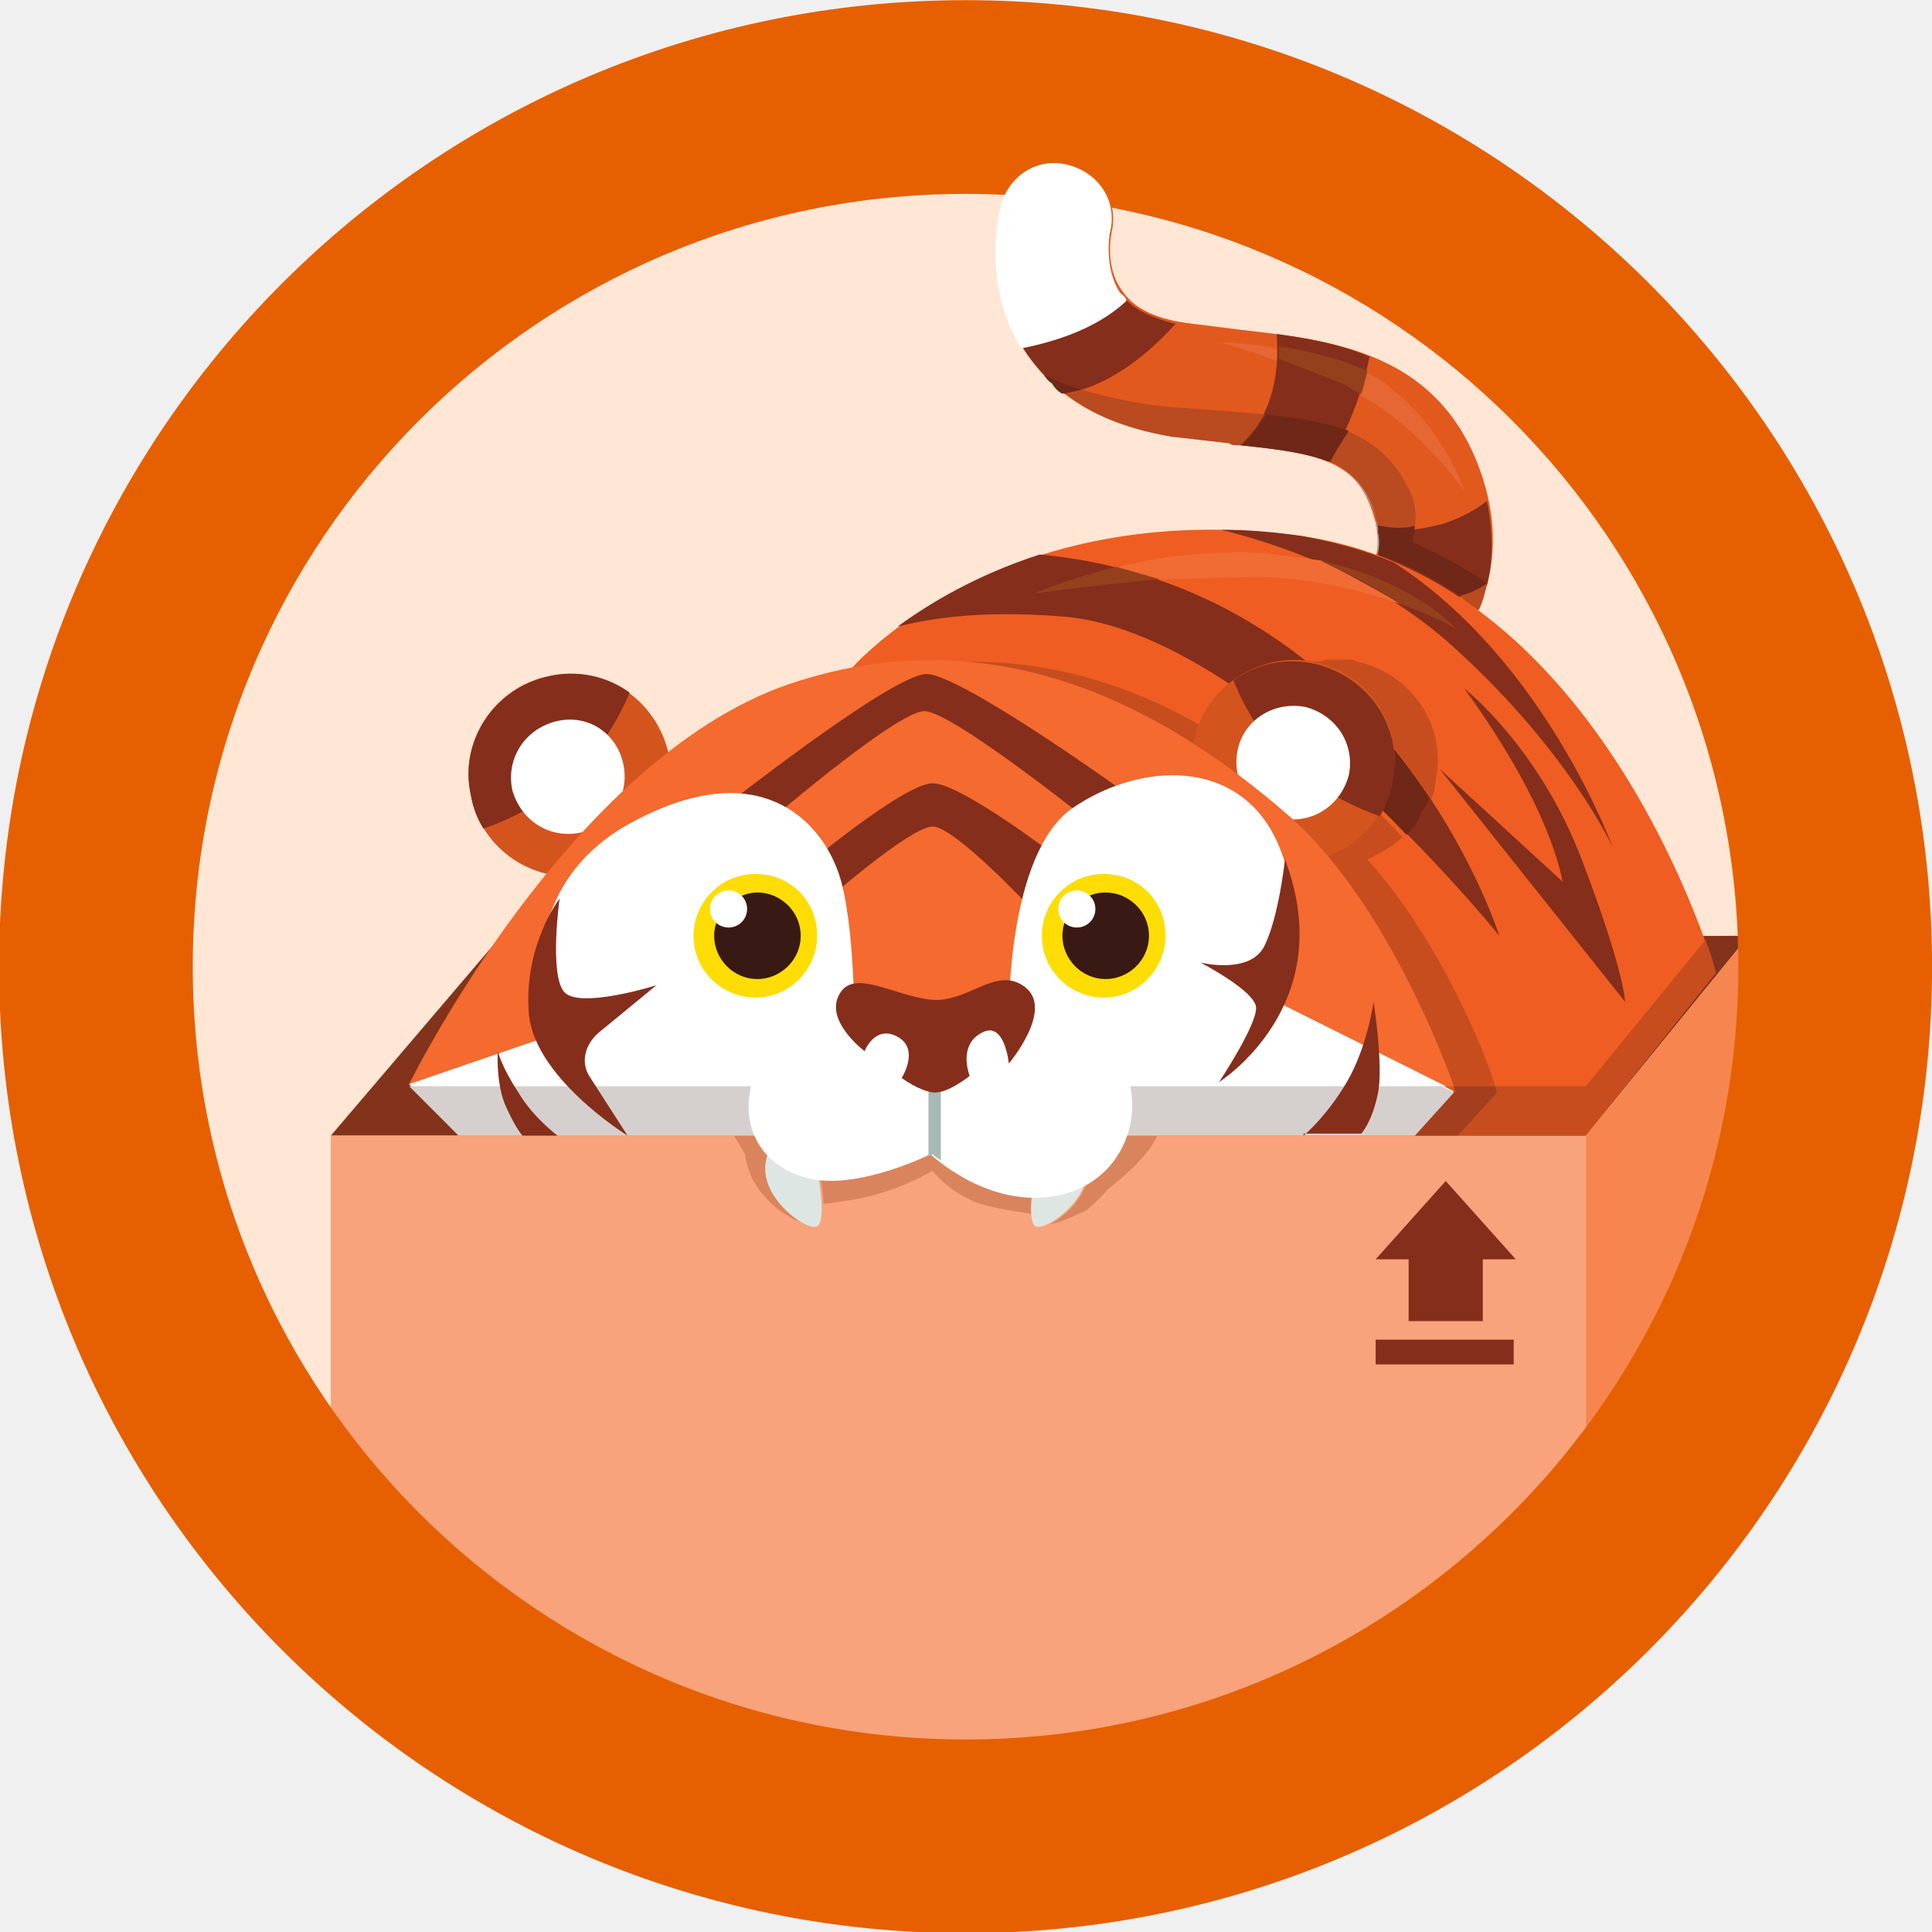
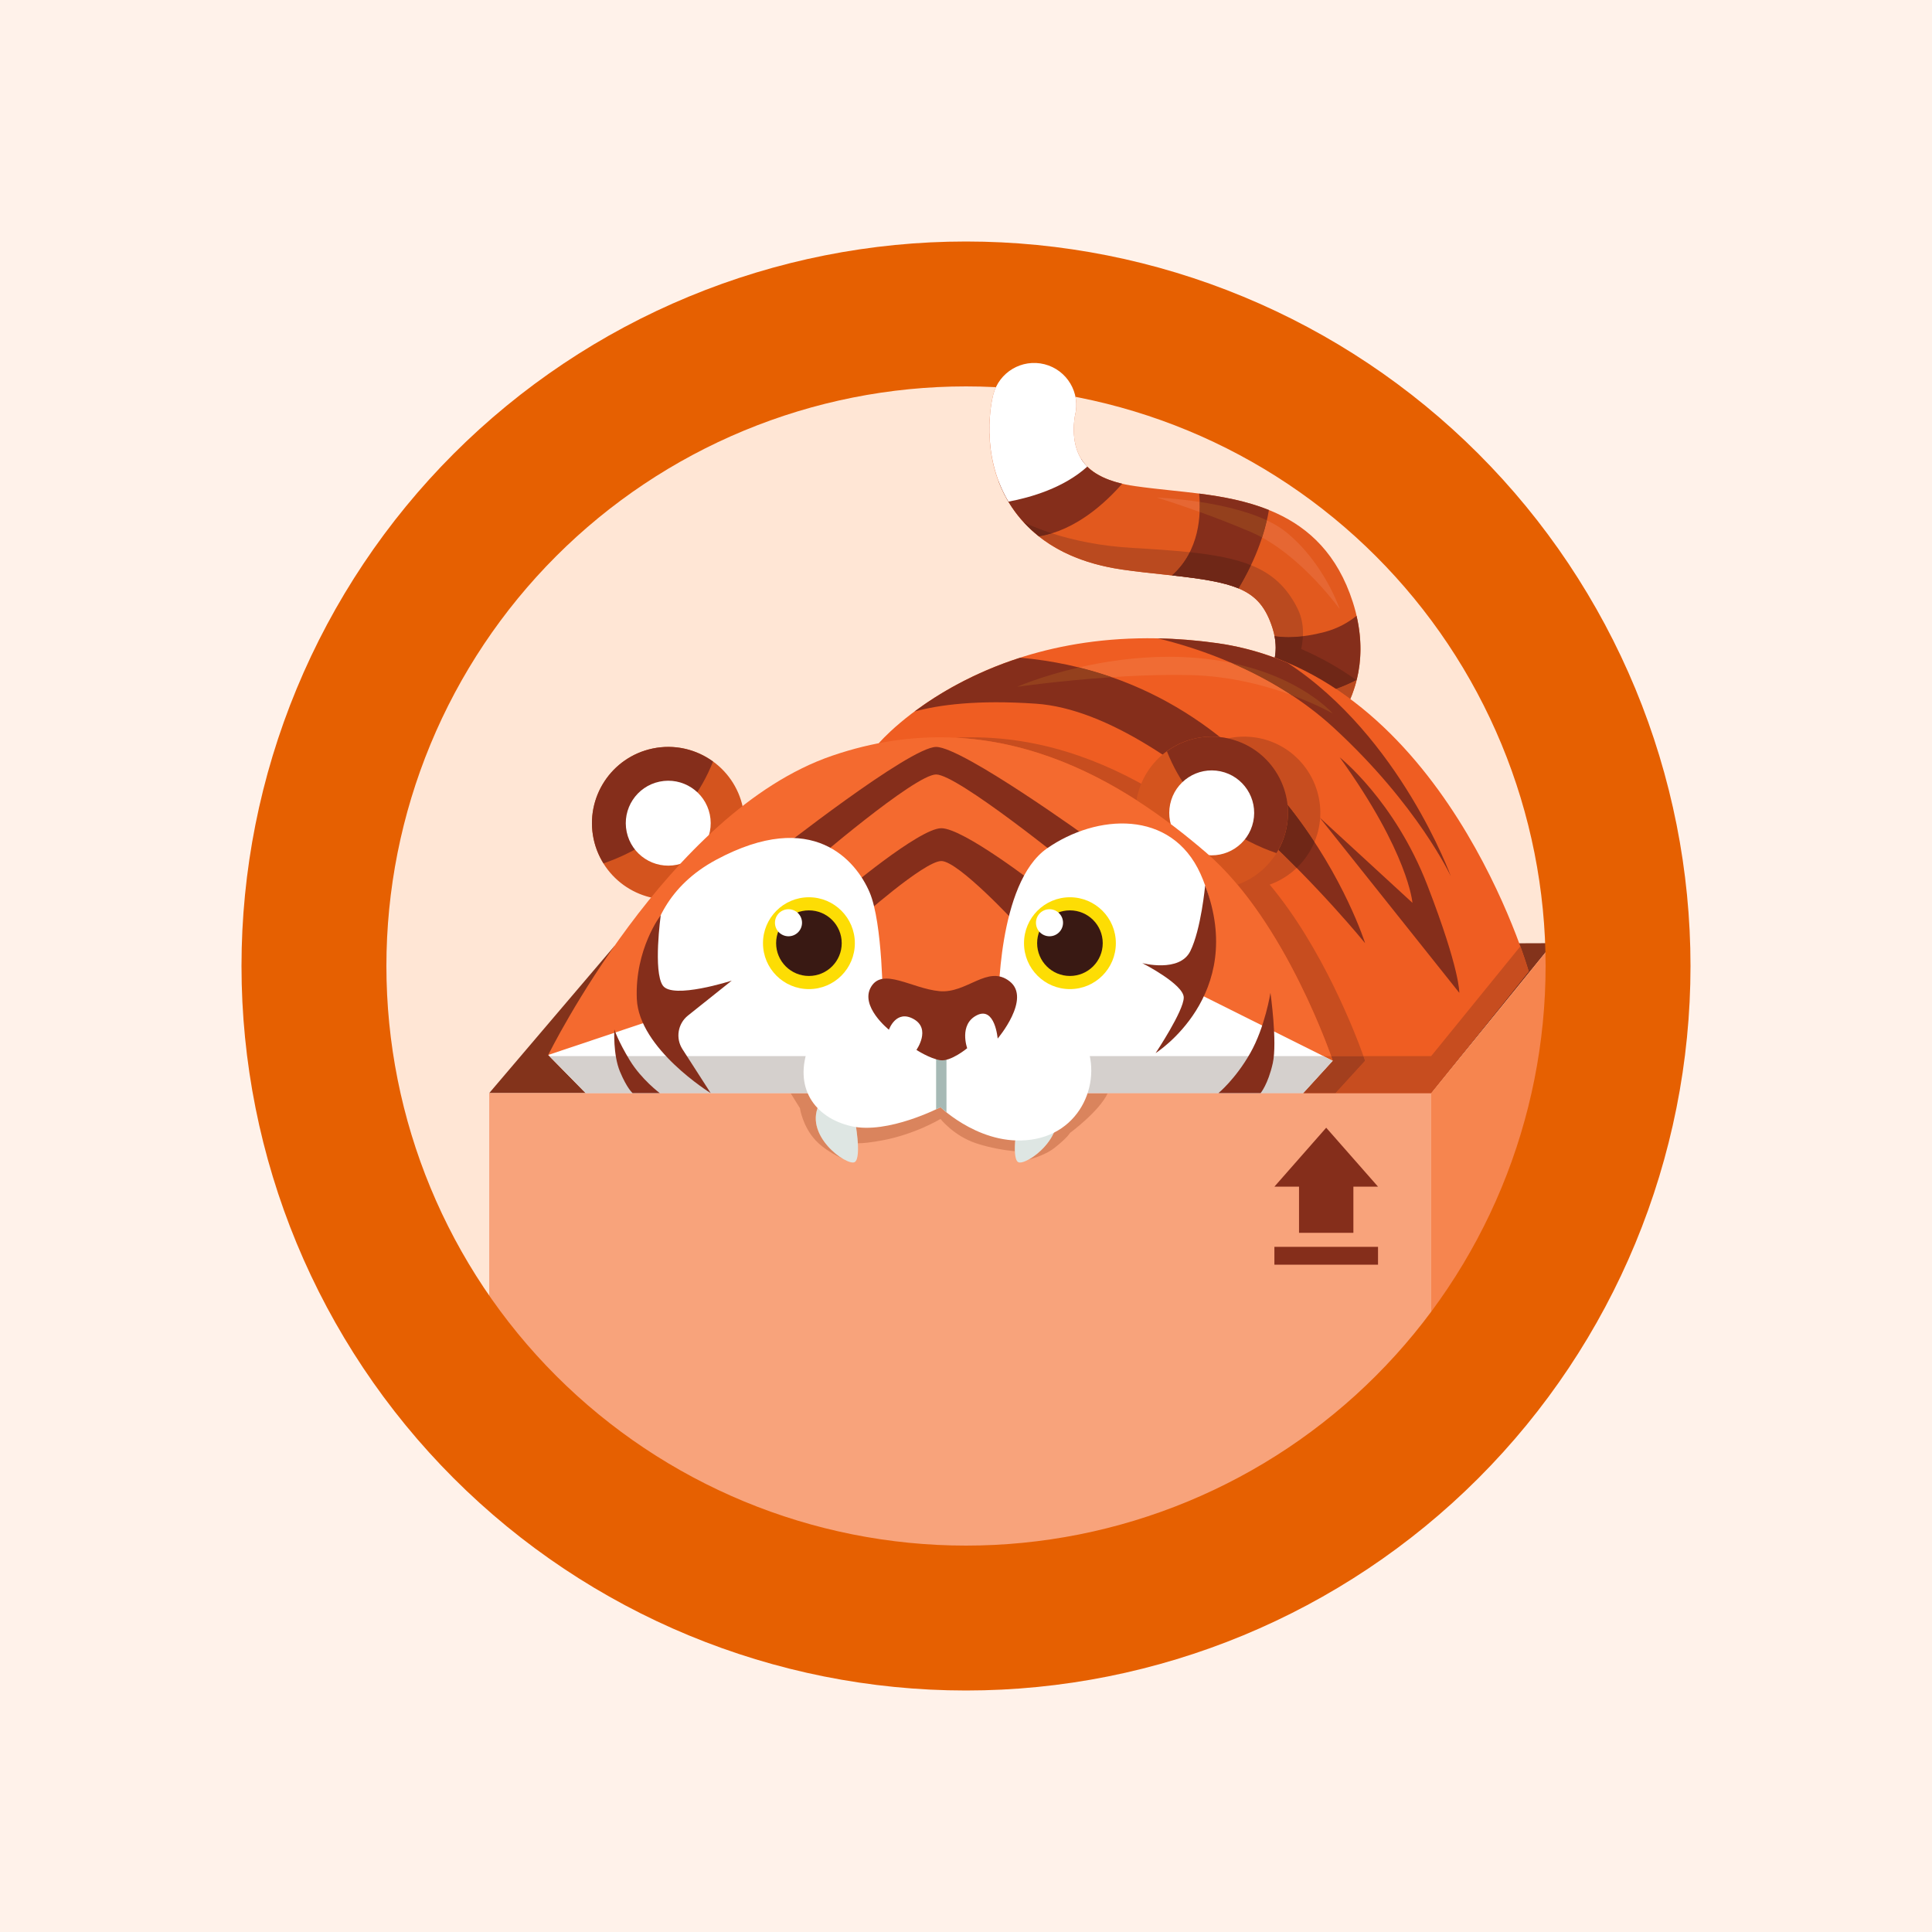
- <svg xmlns="http://www.w3.org/2000/svg" xml:space="preserve" id="svg10" x="0" y="0" version="1.1" viewBox="0 0 512 512">
-   <style>.st4{fill:#dee6e3}.st5{fill:#d4541e}.st6{fill:#852e1b}.st7{fill:#fff}.st11{fill:#6f2717}.st13{fill:#94401d}.st15{fill:#c74d1f}.st17{fill:#fddd04}.st18{fill:#391913}</style>
-   <g id="g18" transform="matrix(1.33333 0 0 -1.33333 198.628 515.837)">
-     <g id="g2248" transform="translate(425.097 -1123.349)scale(4.096)">
-       <circle id="path2188" cx="-93.3" cy="321.8" r="45" style="fill-rule:evenodd;clip-rule:evenodd;fill:#ffe6d5" />
-       <path id="path568" d="m-124.1 313.6 8.1 9.5 60.7.2-7.9-9.7z" style="fill:#83331b" />
-       <path id="path570" d="M-124.1 313.6v-25.5c4.6-.2 8.1-2 8.1-4.1h47.2c-.4.5-.6 1.1-.6 1.7 0 2.2 2.7 4 6.2 4.2v23.7z" style="fill:#f8a37b" />
-       <path id="path572" d="M-89.2 309.3c1 .5 2.5 2.1 1.6 3.7-.2.3-.3.5-.5.6h4.1c-.5-1.2-2.4-2.6-2.4-2.6s-.2-.3-1-1c-.6-.3-1.3-.6-1.8-.7m-12.1.1c-.5.2-1.2.6-1.7 1.2-.9.9-1 2.1-1 2.1l-.6 1h2.4c-.2-.1-.3-.3-.5-.6-.9-1.6.5-3.1 1.4-3.7m11.2.4c-.5.1-1.5.2-2.5.5-1.5.5-2.3 1.6-2.3 1.6s-1.6-1-3.8-1.4c-.7-.1-1.2-.2-1.5-.2 0 .7-.2 1.5-.2 1.5s-.4 1.3-1 1.7h12.6c-.6-.4-1-1.7-1-1.7s-.3-1.1-.3-2" style="fill:#da845d" />
-       <path id="path574" d="M-100.5 311.9s.5-2.4 0-2.7-3.5 1.8-2.2 3.9c1.2 2 2.2-1.2 2.2-1.2" class="st4" />
-       <path id="path576" d="M-89.9 311.9s-.5-2.4 0-2.7 3.5 1.8 2.2 3.9c-1.2 2-2.2-1.2-2.2-1.2" class="st4" />
-       <path id="path578" d="M-107.7 332.1c.6-2.7-1.2-5.3-3.8-5.8-2.7-.6-5.3 1.2-5.8 3.8-.6 2.7 1.2 5.3 3.8 5.8 2.6.6 5.2-1.1 5.8-3.8" class="st5" />
-       <path id="path580" d="M-109.6 335.1c-1.1.8-2.5 1.1-3.9.8-2.7-.6-4.4-3.2-3.8-5.8.1-.6.3-1.1.6-1.6 2.1.7 5.4 2.5 7.1 6.6" class="st6" />
-       <path id="path582" d="M-109.9 331.6c.3-1.5-.6-2.9-2.1-3.3-1.5-.3-2.9.6-3.3 2.1-.3 1.5.6 2.9 2.1 3.3 1.6.4 3-.6 3.3-2.1" class="st7" />
-       <path id="path584" d="M-76.1 333c-1.1 0-2.2.7-2.6 1.9-.5 1.4.3 3 1.7 3.4.8.3 4.6 1.8 3.5 5.4-.8 2.6-2.4 3-7 3.5-.9.1-1.7.2-2.6.3-3.3.5-5.7 1.8-7.2 4-2.2 3.2-1.3 6.9-1.2 7.3.4 1.5 1.9 2.3 3.3 2 1.5-.4 2.3-1.9 2-3.3 0 0-.4-1.7.5-2.9.6-.9 1.7-1.4 3.4-1.6l2.4-.3c4.3-.5 9.7-1 11.7-7.2 2.1-6.6-3-10.9-7-12.2-.3-.3-.6-.3-.9-.3" style="fill:#e2591e" />
-       <path id="path588" d="m-85.8 354.5-.1.1c-1.8-1.1-4.1-1.4-5.3-1.4.2-.6.5-1.1.9-1.7.5-.7 1.1-1.3 1.8-1.9 2.4.4 4.3 2.2 5.4 3.4q-1.95.45-2.7 1.5" class="st6" />
-       <path id="path590" d="M-80 347.1c2-.2 3.3-.4 4.3-.8.7 1.1 1.6 3 2 5.1-1.4.6-3 .9-4.5 1.1.1-1.5 0-3.8-1.8-5.4" class="st6" />
-       <path id="path592" d="M-68 340.3c.3 1.2.3 2.6 0 4.1-.5-.4-1.2-.8-2.1-1.1-1.5-.4-2.5-.4-3.2-.3.3-1.5-.3-2.6-1.1-3.3 2.4-.9 4.8-.2 6.4.6" class="st6" />
-       <path id="path594" d="M-73.3 341.8v1.2c0 .2-.1.5-.2.7.1-.2.1-.3.1-.5.2-.5.2-1 .1-1.4m-.1 1.9c-.4 1.3-1.1 2.1-2.2 2.6 1.1-.5 1.7-1.3 2.2-2.6m-6.6 3.4c-.2 0-.4 0-.5.1-.9.1-1.7.2-2.6.3h-.1.1c.9-.1 1.8-.2 2.6-.3.2-.1.4-.1.5-.1m-3.3.4" style="fill:#83bad2" />
-       <path id="path596" d="M-68.4 339.1c-.3.2-.6.4-.9.7.5.2.9.4 1.3.6-.1-.5-.2-.9-.4-1.3m-4 4c-.4 0-.7 0-.9.1 0 .2-.1.3-.1.5-.4 1.3-1.1 2.1-2.2 2.6.2.4.5.9.8 1.5 1.4-.6 2.3-1.4 3-2.8q.45-.9.3-1.8c-.3-.1-.6-.1-.9-.1m-7.6 4c-.2 0-.4 0-.5.1-.9.1-1.7.2-2.6.3h-.1c-2.4.4-4.4 1.2-5.8 2.6l.5-.5c.3 0 .6.1.8.2 1.4-.4 3.1-.8 5.2-.9 1.4-.1 2.6-.2 3.7-.3-.3-.5-.6-1-1.2-1.5" style="fill:#ba4a1f" />
-       <path id="path598" d="M-88.6 349.6c-.2.1-.4.3-.5.5-.2.1-.3.3-.4.4.5-.2 1.1-.5 1.8-.7-.3-.1-.6-.1-.9-.2" class="st11" />
-       <path id="path600" d="M-75.6 346.3c-1 .4-2.4.6-4.3.8q.75.75 1.2 1.5c1.6-.2 2.9-.4 4-.8q-.6-.9-.9-1.5" class="st11" />
-       <path id="path602" d="M-69.3 339.8c-1.2.8-2.5 1.5-4 2 .1.4.1.9 0 1.4.2 0 .5-.1.9-.1.3 0 .6 0 .9.1 0-.3-.1-.6-.1-.8 1.3-.6 2.5-1.2 3.6-2-.4-.3-.9-.5-1.3-.6" class="st11" />
-       <path id="path604" d="M-69.1 344.9s-2.2 3.1-5 4.6c.1.4.2.7.3 1.1.5-.2.9-.5 1.2-.8 2.5-1.9 3.5-4.9 3.5-4.9m-9.1 6.3c-1.6.6-2.8.9-2.8.9s1.2 0 2.8-.3z" style="fill:#e66733" />
-       <path id="path606" d="M-74.1 349.6c-.2.1-.5.2-.7.4-1.2.5-2.3.9-3.3 1.3v.6c1.4-.2 3-.6 4.3-1.2-.1-.4-.2-.8-.3-1.1" class="st13" />
-       <path id="path608" d="M-98.9 336.2s7.2 8.5 21.9 6.5c14.7-2.1 20.1-21.2 20.1-21.2l-6.3-7.9h-35.7z" style="fill:#ef5d22" />
-       <path id="path610" d="M-96.6 338.3c1.6.4 4 .8 7.9.5 9.3-.6 21.3-15.5 21.3-15.5s-5.3 16.9-22.3 18.5c-3.1-1-5.4-2.4-6.9-3.5" class="st6" />
-       <path id="path612" d="M-67.6 316h-2.1c-.6 1.6-3.5 9.2-8.1 13.2-3.8 3.3-9.3 7.1-16.2 7.4h1c5 0 9.3-1.8 12.7-4.1v.2c.1.7.4 1.3.8 1.9 2.8-2 5.4-4.4 7.4-6.5-.5-.5-1.1-.8-1.7-1.1 3.6-4 5.8-9.6 6.2-11m-3.1 13.9c-1.4 2.2-3.4 4.6-5.9 6.6.1 0 .1 0 .2.1h.1c.1 0 .3 0 .4.1h1.1c.2 0 .3 0 .5-.1 2.7-.6 4.4-3.2 3.8-5.8 0-.4-.1-.6-.2-.9" class="st15" />
-       <path id="path614" d="M-71.9 328.2c-2 2.1-4.6 4.5-7.4 6.5.3.4.7.8 1.1 1.1.1.1.3.2.4.3s.3.2.4.2c.1.1.3.1.4.2h.1c.1 0 .1 0 .2.1 2.6-2.1 4.5-4.5 5.9-6.6-.1-.3-.2-.5-.4-.7-.1-.5-.4-.8-.7-1.1" class="st11" />
-       <path id="path616" d="M-82.2 332.8c-.6-2.7 1.2-5.3 3.8-5.8 2.7-.6 5.3 1.2 5.8 3.8.6 2.7-1.2 5.3-3.8 5.8s-5.3-1.2-5.8-3.8" class="st5" />
-       <path id="path618" d="M-80.3 335.7c1.1.8 2.5 1.1 3.9.8 2.7-.6 4.4-3.2 3.8-5.8-.1-.6-.3-1.1-.6-1.6-2.2.8-5.5 2.5-7.1 6.6" class="st6" />
-       <path id="path620" d="M-80.1 332.3c-.3-1.5.6-2.9 2.1-3.3 1.5-.3 2.9.6 3.3 2.1.3 1.5-.6 2.9-2.1 3.3-1.5.3-3-.6-3.3-2.1" class="st7" />
-       <path id="path622" d="m-117.9 313.6-2.4 2.5s7.7 15.7 18.4 19.4c10.6 3.6 19-1.8 24.2-6.3s8.2-13.5 8.2-13.5l-1.9-2.1z" style="fill:#f46a2f" />
-       <path id="path624" d="M-105.6 329.1s8.7 6.9 10.4 6.9 10-6 10-6l-1.4-1.7s-7.3 5.9-8.7 5.9-8.2-5.9-8.2-5.9z" class="st6" />
-       <path id="path626" d="M-101.3 326.5s5 4.2 6.4 4.2 6.2-3.7 6.2-3.7l-1.3-2.5s-3.8 4.1-4.9 4.1-5.4-3.8-5.4-3.8z" class="st6" />
-       <path id="path628" d="m-120.3 316.1 6.7 2.3s-2.2 7 4.1 10.4 9.1-.1 9.9-2.1c.9-2 .9-7.3.9-7.3h7.5s-.1 7.9 3.1 10.1 8 2.5 9.9-1.6c1.9-4.2 0-7.8 0-7.8l8.6-4.3-1.9-2.1h-46.4z" class="st7" />
-       <path id="path630" d="M-100.5 323.3c0-1.6-1.3-3-3-3-1.6 0-3 1.3-3 3 0 1.6 1.3 3 3 3s3-1.3 3-3" class="st17" />
-       <path id="path632" d="M-101.3 323.3c0-1.2-1-2.1-2.1-2.1-1.2 0-2.1 1-2.1 2.1s1 2.1 2.1 2.1 2.1-.9 2.1-2.1" class="st18" />
-       <path id="path634" d="M-103.9 324.6c0-.5-.4-.9-.9-.9s-.9.4-.9.9.4.9.9.9.9-.4.9-.9" class="st7" />
-       <path id="path636" d="M-83.6 323.3c0-1.6-1.3-3-3-3-1.6 0-3 1.3-3 3 0 1.6 1.3 3 3 3s3-1.3 3-3" class="st17" />
-       <path id="path638" d="M-84.4 323.3c0-1.2-1-2.1-2.1-2.1-1.2 0-2.1 1-2.1 2.1s.9 2.1 2.1 2.1c1.1 0 2.1-.9 2.1-2.1" class="st18" />
-       <path id="path640" d="M-87 324.6c0-.5-.4-.9-.9-.9s-.9.4-.9.9.4.9.9.9.9-.4.9-.9" class="st7" />
-       <path id="path642" d="M-63.2 313.6h-6.2l1.9 2.1s0 .1-.1.3h4.4l5.8 7.1c.4-1 .5-1.6.5-1.6z" class="st15" />
-       <path id="path644" d="M-69.4 313.6h-2.1l1.9 2.1s0 .1-.1.3h2.1c.1-.2.1-.3.1-.3z" style="fill:#a33f1e" />
-       <path id="path646" d="m-69.5 315.7-.6.3h.5c0-.2.1-.3.1-.3" style="fill:#de581d" />
-       <path id="path648" d="M-71.5 313.6h-46.4l-2.4 2.4h50.1l.6-.3z" style="fill:#d5d0cd" />
-       <path id="path650" d="M-99.6 320.1s-2.8-.7-3.9-3.4c-1-2.7.4-4.7 2.7-5.2 2.4-.5 5.8 1.2 5.8 1.2s2.8-2.7 6.2-2 4.5 4.5 2.8 6.9c-1.6 2.3-5.6 2.6-5.6 2.6s-6.1-1.8-8-.1" class="st7" />
-       <path id="path652" d="M-94.9 312.7s.1-.1.4-.3v4.3c0 .2-.2.3-.3.3-.2 0-.3-.2-.3-.3v-4.1c.1 0 .2.1.2.1" style="fill:#a6b9b5" />
-       <path id="path654" d="M-91.2 317.1s2.2 2.6.8 3.7-2.8-.8-4.6-.6-3.7 1.5-4.4.3c-.8-1.3 1.2-2.8 1.2-2.8s.5 1.3 1.6.7.2-2 .2-2 .8-.6 1.5-.7 1.8.8 1.8.8-.6 1.5.6 2.1c1.1.6 1.3-1.5 1.3-1.5" class="st6" />
-       <path id="path656" d="M-113 325.1s-1.7-2.2-1.5-5.4c.1-3.2 4.8-6.1 4.8-6.1l-1.8 2.8c-.5.7-.3 1.6.4 2.2l2.8 2.3s-3.8-1.2-4.5-.3-.2 4.5-.2 4.5" class="st6" />
-       <path id="path658" d="M-77.8 327s-.3-2.8-1-4.2-3.1-.8-3.1-.8 2.7-1.4 2.7-2.2c0-.9-1.8-3.6-1.8-3.6s5.9 3.7 3.2 10.8" class="st6" />
-       <path id="path660" d="M-113.1 313.6s-1.2.9-1.9 2.1c-.8 1.2-1 2-1 2s-.1-1.6.4-2.7.8-1.4.8-1.4z" class="st6" />
-       <path id="path662" d="M-76.9 313.6s1.1.9 2.1 2.6 1.3 3.9 1.3 3.9.5-3.2.2-4.5c-.3-1.4-.8-1.9-.8-1.9h-2.8" class="st6" />
-       <path id="path664" d="M-72.5 341.4c-1.4.6-2.9 1-4.5 1.3-1.4.2-2.6.3-3.9.3 2.4-.6 7.4-2.1 11.4-5.8 5.5-5 7.6-9.6 7.6-9.6s-3.3 9.1-10.6 13.8" class="st6" />
-       <path id="path666" d="M-69.1 335.3s3.6-2.8 5.7-8.3 2.1-6.9 2.1-6.9l-9 11.3 6-5.5c-.1 0-.3 3.2-4.8 9.4" class="st6" />
-       <path id="path668" d="m-55.3 323.3-7.9-9.7v-22.5c.6.8 1.3 1.2 2 1.2s1.4-.4 1.9-1.1l3.9 7.1v25z" style="fill:#f6854f" />
-       <path id="path670" d="M-71.7 304.6h3.5v3h1.6l-3.4 3.8-3.4-3.8h1.6v-3" class="st6" />
-       <path id="path672" d="M-70 303.7h-3.4v-1.2h6.7v1.2z" class="st6" />
-       <path id="path674" d="M-72.2 339.4c-1.7.6-4 1.2-6.5 1.3h-1c-1.4 0-2.8-.1-4.1-.1l-2.1.6c1.6.4 3.6.7 5.8.7.6 0 1.2 0 1.8-.1.8-.1 1.6-.2 2.3-.3 1.1-.6 2.5-1.3 3.8-2.1" style="fill:#f06c34" />
-       <path id="path676" d="M-90 339.9s1.6.7 4 1.3l2.1-.6c-3.3-.3-6.1-.7-6.1-.7" class="st13" />
-       <path id="path678" d="M-69.5 338.2s-1 .6-2.7 1.2c-1.3.9-2.6 1.5-3.9 2.1 4.6-1 6.6-3.3 6.6-3.3" class="st13" />
-       <path id="path1131" d="M-93.3 368.7c-25.9 0-46.9-21-46.9-46.9s21-46.9 46.9-46.9 46.9 21 46.9 46.9-21 46.9-46.9 46.9m0-9.4c20.7 0 37.5-16.8 37.5-37.5s-16.8-37.5-37.5-37.5-37.5 16.8-37.5 37.5 16.8 37.5 37.5 37.5" style="fill-rule:evenodd;clip-rule:evenodd;fill:#e66001" />
-       <path id="path586" d="M-85.8 354.5c-.8 1.2-.5 2.9-.5 2.9.4 1.5-.5 2.9-2 3.3s-2.9-.5-3.3-2c-.1-.4-.9-3.8 1-6.9 1.5.3 3.6.9 5.1 2.3 0 .2-.2.3-.3.4" class="st7" />
+ <svg xmlns="http://www.w3.org/2000/svg" width="256" height="256" viewBox="0 0 256 256" fill="none">
+   <g clip-path="url(#clip0_1960_9640)">
+     <path d="M256 0H0V256H256V0Z" fill="#FFF2EA" />
+     <g clip-path="url(#clip1_1960_9640)">
+       <path d="M128 220.164C178.899 220.164 220.16 178.902 220.16 128.004C220.16 77.105 178.899 35.844 128 35.844C77.102 35.844 35.84 77.105 35.84 128.004C35.84 178.902 77.102 220.164 128 220.164Z" fill="#FFE6D5" />
+       <path d="M64.821 144.844L81.386 125.387L205.785 124.974L189.639 144.844H64.821Z" fill="#83331B" />
+       <path d="M64.822 144.844V197.132C69.379 197.335 73.608 198.298 76.686 199.834C79.764 201.369 81.471 203.368 81.476 205.442H178.069C177.305 204.346 176.911 203.164 176.911 201.968C176.911 199.789 178.219 197.69 180.576 196.084C182.932 194.479 186.166 193.483 189.64 193.295V144.844H64.822Z" fill="#F8A37B" />
+       <path d="M136.274 153.664C138.283 152.579 141.384 149.318 139.471 146.058C139.116 145.455 138.77 145.067 138.438 144.846H146.779C145.693 147.235 141.772 150.125 141.772 150.125C141.772 150.125 141.451 150.746 139.712 152.113C138.728 152.885 137.315 153.379 136.274 153.664M111.656 153.53C110.631 153.054 109.142 152.238 108.094 151.126C106.345 149.269 105.993 146.834 105.993 146.834L104.756 144.846H109.725C109.394 145.067 109.049 145.455 108.694 146.058C106.854 149.193 109.652 152.329 111.656 153.53M134.478 152.546C133.387 152.439 131.365 152.165 129.342 151.491C126.361 150.498 124.623 148.262 124.623 148.262C124.623 148.262 121.269 150.311 116.798 151.126C115.305 151.397 114.332 151.488 113.698 151.488C113.687 151.488 113.678 151.488 113.668 151.488C113.579 149.989 113.272 148.386 113.272 148.386C113.272 148.386 112.425 145.67 111.154 144.846H116.446H137.011C135.74 145.67 134.892 148.386 134.892 148.386C134.892 148.386 134.417 150.87 134.478 152.546" fill="#DA845D" />
+       <path d="M113.272 148.384C113.272 148.384 114.217 153.321 113.272 153.973C112.327 154.625 106.179 150.34 108.694 146.055C111.209 141.771 113.272 148.384 113.272 148.384" fill="#DEE6E3" />
+       <path d="M134.892 148.384C134.892 148.384 133.948 153.321 134.892 153.973C135.837 154.625 141.986 150.34 139.471 146.055C136.956 141.771 134.892 148.384 134.892 148.384" fill="#DEE6E3" />
+       <path d="M98.437 107.008C99.581 112.471 96.08 117.827 90.617 118.971C85.154 120.115 79.798 116.614 78.654 111.151C77.51 105.688 81.011 100.331 86.475 99.187C91.938 98.043 97.293 101.545 98.437 107.008Z" fill="#D4541E" />
+       <path d="M94.481 100.908C92.253 99.289 89.383 98.573 86.475 99.182C81.011 100.326 77.51 105.682 78.654 111.145C78.903 112.334 79.361 113.423 79.967 114.398C84.42 112.884 91.162 109.271 94.481 100.908" fill="#852E1B" />
+       <path d="M94.052 107.923C94.688 110.965 92.739 113.946 89.698 114.583C86.658 115.219 83.676 113.271 83.039 110.229C82.402 107.188 84.352 104.207 87.392 103.57C90.433 102.933 93.415 104.882 94.052 107.923" fill="white" />
+       <path d="M163.259 105.125C160.912 105.125 158.726 103.634 157.95 101.283C156.986 98.36 158.566 95.209 161.481 94.231C163.097 93.673 170.962 90.544 168.609 83.207C166.909 77.903 163.693 77.131 154.191 76.122C152.448 75.938 150.647 75.745 148.775 75.478C142.05 74.518 137.105 71.736 134.079 67.212C129.664 60.613 131.394 53.131 131.606 52.301C132.368 49.309 135.413 47.505 138.406 48.263C141.398 49.026 143.205 52.071 142.442 55.063C142.444 55.063 141.685 58.535 143.411 61.048C144.607 62.79 146.944 63.919 150.357 64.408C152.028 64.646 153.728 64.826 155.371 65.002C164.201 65.939 175.191 67.107 179.258 79.791C183.588 93.295 173.11 102.171 165.012 104.842C164.431 105.034 163.84 105.125 163.259 105.125" fill="#E2591E" />
+       <path d="M143.411 61.049L143.245 60.781C139.559 63.136 134.904 63.639 132.297 63.718C132.734 64.883 133.308 66.062 134.079 67.214C135.068 68.694 136.284 69.966 137.68 71.07C142.578 70.258 146.523 66.585 148.695 64.092C146.181 63.505 144.4 62.49 143.411 61.049" fill="#852E1B" />
+       <path d="M155.284 76.24C159.291 76.684 162.099 77.123 164.113 77.969C165.495 75.675 167.423 71.869 168.138 67.578C165.171 66.383 161.977 65.797 158.891 65.401C159.16 68.182 158.971 72.977 155.284 76.24" fill="#852E1B" />
+       <path d="M179.773 90.078C180.401 87.53 180.462 84.696 179.748 81.601C178.647 82.491 177.232 83.298 175.445 83.762C172.42 84.548 170.257 84.5 168.883 84.283C169.478 87.301 168.292 89.534 166.681 91.117C171.65 93.287 176.505 91.786 179.773 90.078Z" fill="#852E1B" />
+       <path d="M168.916 87.141C168.913 87.14 168.91 87.138 168.907 87.136C168.919 87.071 168.931 87.005 168.941 86.939L168.942 86.937L168.971 86.693C169.003 86.436 169.024 86.175 169.028 85.905L169.029 85.741C169.025 85.395 169.002 85.039 168.946 84.669L168.947 84.67C168.88 84.209 168.776 83.732 168.618 83.232C168.731 83.593 168.822 83.942 168.889 84.282C168.887 84.282 168.885 84.282 168.883 84.281C169.089 85.326 169.082 86.277 168.916 87.141M168.617 83.229C168.614 83.222 168.612 83.214 168.609 83.206C167.732 80.471 166.453 78.941 164.117 77.963C166.453 78.941 167.732 80.471 168.609 83.206C168.612 83.214 168.614 83.222 168.617 83.229M155.286 76.24C154.931 76.2 154.565 76.161 154.191 76.121C152.448 75.937 150.647 75.745 148.774 75.477C148.724 75.47 148.674 75.463 148.624 75.455C148.674 75.463 148.724 75.47 148.775 75.477C150.647 75.745 152.448 75.937 154.191 76.121C154.565 76.161 154.931 76.2 155.286 76.24ZM148.589 75.45C148.582 75.449 148.574 75.448 148.566 75.447C148.574 75.448 148.581 75.449 148.589 75.45ZM148.513 75.438C148.512 75.438 148.51 75.438 148.509 75.438C148.509 75.438 148.512 75.438 148.513 75.438Z" fill="#83BAD2" />
+       <path d="M178.92 92.625C178.298 92.161 177.662 91.714 177.01 91.282C177.996 90.941 178.906 90.532 179.72 90.109C179.733 90.117 179.746 90.126 179.758 90.136C179.542 91 179.258 91.828 178.92 92.625ZM170.741 84.425C170.013 84.425 169.397 84.368 168.889 84.288C168.822 83.948 168.731 83.598 168.618 83.238C168.617 83.237 168.617 83.236 168.617 83.235C168.614 83.228 168.612 83.219 168.609 83.212C167.732 80.477 166.453 78.947 164.117 77.969C164.623 77.129 165.202 76.085 165.768 74.89C168.583 76.025 170.504 77.779 171.928 80.628C172.508 81.786 172.704 83.035 172.64 84.306C171.939 84.39 171.306 84.425 170.741 84.425M155.286 76.246C154.931 76.206 154.565 76.167 154.191 76.127C152.448 75.943 150.647 75.751 148.775 75.483C148.725 75.476 148.674 75.469 148.624 75.461C148.613 75.46 148.601 75.458 148.589 75.456C148.581 75.455 148.574 75.454 148.566 75.453C148.547 75.449 148.53 75.447 148.513 75.444C148.512 75.444 148.509 75.444 148.509 75.444C143.514 74.69 139.53 72.904 136.59 70.142C136.939 70.466 137.303 70.776 137.68 71.074C138.261 70.978 138.83 70.84 139.384 70.67C142.202 71.585 145.754 72.355 150.071 72.603C152.933 72.767 155.443 72.936 157.652 73.172C157.099 74.266 156.334 75.317 155.286 76.246" fill="#BA4A1F" />
+       <path d="M137.68 71.07C137.303 70.772 136.939 70.462 136.59 70.138C136.277 69.845 135.976 69.539 135.686 69.224C136.735 69.709 137.966 70.206 139.384 70.667C138.83 70.837 138.261 70.974 137.68 71.07" fill="#6F2717" />
+       <path d="M164.117 77.969C162.1 77.124 159.297 76.69 155.286 76.246C156.334 75.318 157.099 74.266 157.652 73.172C160.985 73.527 163.634 74.031 165.768 74.891C165.202 76.086 164.623 77.129 164.117 77.969" fill="#6F2717" />
+       <path d="M177.01 91.281C174.521 89.631 171.826 88.219 168.916 87.145C169.082 86.282 169.089 85.331 168.883 84.285C168.885 84.286 168.887 84.286 168.889 84.286C169.397 84.366 170.013 84.424 170.741 84.424C171.306 84.424 171.939 84.389 172.64 84.305C172.612 84.867 172.534 85.432 172.416 85.996C175.028 87.126 177.468 88.509 179.72 90.108C178.906 90.531 177.996 90.939 177.01 91.281" fill="#6F2717" />
+       <path d="M177.52 80.711C177.52 80.711 172.986 74.367 167.235 71.222C167.474 70.49 167.688 69.732 167.867 68.952C168.816 69.399 169.681 69.91 170.404 70.496C175.487 74.611 177.52 80.711 177.52 80.711M158.958 67.837C155.632 66.636 153.291 65.927 153.291 65.927C153.291 65.927 155.776 66.021 158.963 66.509C158.978 66.928 158.979 67.373 158.958 67.837Z" fill="#E66733" />
+       <path d="M167.235 71.219C166.746 70.951 166.248 70.707 165.744 70.492C163.324 69.459 160.962 68.556 158.958 67.833C158.979 67.37 158.978 66.924 158.963 66.505C161.793 66.938 165.175 67.683 167.867 68.949C167.688 69.728 167.474 70.487 167.235 71.219Z" fill="#94401D" />
+       <path d="M116.446 98.48C116.446 98.48 131.267 81.007 161.323 85.23C191.378 89.453 202.556 128.698 202.556 128.698L189.639 144.844H116.446V98.48" fill="#EF5D22" />
+       <path d="M121.179 94.278C124.372 93.404 129.447 92.705 137.271 93.243C156.248 94.546 180.884 124.977 180.884 124.977C180.884 124.977 169.96 90.27 135.194 87.148C128.963 89.146 124.297 91.954 121.179 94.278" fill="#852E1B" />
+       <path d="M180.666 139.938H176.382C175.204 136.645 169.293 121.12 159.833 112.988C152.037 106.287 140.731 98.482 126.645 97.752C127.366 97.715 128.08 97.697 128.787 97.697C138.944 97.697 147.732 101.441 154.889 106.036C154.91 105.904 154.924 105.772 154.951 105.639C155.251 104.202 155.846 102.905 156.656 101.79C162.323 105.869 167.627 110.765 171.82 115.006C170.797 115.983 169.576 116.739 168.239 117.217C175.287 125.629 179.67 137.155 180.666 139.938M174.176 111.567C171.271 107.129 167.306 102.241 162.073 97.999C162.226 97.956 162.381 97.917 162.535 97.88L162.706 97.838C162.971 97.78 163.24 97.736 163.511 97.701L163.744 97.667C163.998 97.639 164.257 97.626 164.516 97.618C164.609 97.615 164.701 97.605 164.795 97.605C164.803 97.605 164.811 97.605 164.819 97.605C165.07 97.605 165.323 97.622 165.576 97.64C165.669 97.646 165.761 97.646 165.854 97.656C166.206 97.691 166.56 97.744 166.914 97.818C172.377 98.962 175.878 104.318 174.734 109.781C174.614 110.354 174.438 110.899 174.23 111.425L174.195 111.518C174.189 111.535 174.183 111.55 174.176 111.567Z" fill="#C74D1F" />
+       <path d="M171.82 115.008C167.627 110.766 162.323 105.871 156.656 101.792C157.287 100.925 158.05 100.169 158.907 99.546C159.183 99.346 159.468 99.159 159.762 98.988L159.78 98.978C160.064 98.813 160.357 98.662 160.657 98.525L160.711 98.499C160.996 98.371 161.287 98.257 161.584 98.156L161.691 98.117C161.818 98.076 161.945 98.037 162.073 98C167.306 102.243 171.271 107.13 174.176 111.568C173.964 112.083 173.709 112.572 173.421 113.036V113.037C172.969 113.765 172.429 114.426 171.82 115.008" fill="#6F2717" />
+       <path d="M150.666 105.641C149.522 111.104 153.024 116.46 158.486 117.604C163.949 118.748 169.306 115.247 170.45 109.783C171.594 104.32 168.092 98.965 162.629 97.821C157.166 96.677 151.811 100.178 150.666 105.641Z" fill="#D4541E" />
+       <path d="M154.622 99.549C156.85 97.93 159.721 97.213 162.629 97.822C168.092 98.966 171.593 104.322 170.45 109.785C170.201 110.975 169.742 112.063 169.137 113.039C164.683 111.524 157.94 107.912 154.622 99.549" fill="#852E1B" />
+       <path d="M155.052 106.556C154.415 109.597 156.365 112.578 159.405 113.215C162.446 113.852 165.427 111.903 166.064 108.862C166.701 105.821 164.752 102.839 161.711 102.202C158.67 101.566 155.689 103.515 155.052 106.556Z" fill="white" />
+       <path d="M77.614 144.844L72.645 139.785C72.645 139.785 88.482 107.581 110.277 100.132C132.074 92.681 149.214 103.859 159.833 112.987C170.452 122.116 176.599 140.559 176.599 140.559L172.687 144.844H77.614Z" fill="#F46A2F" />
+       <path d="M102.686 113.038C102.686 113.038 120.54 98.971 124.04 98.971C127.541 98.971 144.6 111.314 144.6 111.314L141.772 114.711C141.772 114.711 126.874 102.621 124.04 102.621C121.206 102.621 107.186 114.711 107.186 114.711L102.686 113.038" fill="#852E1B" />
+       <path d="M111.533 118.437C111.533 118.437 121.789 109.743 124.727 109.743C127.665 109.743 137.426 117.319 137.426 117.319L134.766 122.508C134.766 122.508 127.005 114.091 124.727 114.091C122.449 114.091 113.691 121.915 113.691 121.915L111.533 118.437Z" fill="#852E1B" />
+       <path d="M72.645 139.785L86.459 135.157C86.459 135.157 82.054 120.811 94.908 113.919C107.762 107.026 113.445 114.105 115.214 118.203C116.985 122.302 116.985 133.108 116.985 133.108H132.298C132.298 133.108 132.137 117.024 138.719 112.429C145.301 107.833 155.2 107.213 159.069 115.782C162.938 124.351 159.069 131.803 159.069 131.803L176.599 140.559L172.687 144.844H77.614L72.645 139.785" fill="white" />
+       <path d="M113.272 124.977C113.272 128.338 110.548 131.062 107.186 131.062C103.825 131.062 101.1 128.338 101.1 124.977C101.1 121.616 103.825 118.891 107.186 118.891C110.548 118.891 113.272 121.616 113.272 124.977" fill="#FDDD04" />
+       <path d="M111.533 124.973C111.533 127.374 109.586 129.32 107.186 129.32C104.786 129.32 102.84 127.374 102.84 124.973C102.84 122.573 104.786 120.628 107.186 120.628C109.586 120.628 111.533 122.573 111.533 124.973" fill="#391913" />
+       <path d="M106.273 122.269C106.273 123.26 105.47 124.062 104.48 124.062C103.489 124.062 102.686 123.26 102.686 122.269C102.686 121.279 103.489 120.476 104.48 120.476C105.47 120.476 106.273 121.279 106.273 122.269Z" fill="white" />
+       <path d="M147.857 124.977C147.857 128.338 145.132 131.062 141.772 131.062C138.411 131.062 135.686 128.338 135.686 124.977C135.686 121.616 138.411 118.891 141.772 118.891C145.132 118.891 147.857 121.616 147.857 124.977" fill="#FDDD04" />
+       <path d="M146.118 124.973C146.118 127.374 144.172 129.32 141.772 129.32C139.371 129.32 137.426 127.374 137.426 124.973C137.426 122.573 139.371 120.628 141.772 120.628C144.172 120.628 146.118 122.573 146.118 124.973" fill="#391913" />
+       <path d="M140.858 122.269C140.858 123.26 140.055 124.062 139.064 124.062C138.074 124.062 137.271 123.26 137.271 122.269C137.271 121.279 138.074 120.476 139.064 120.476C140.055 120.476 140.858 121.279 140.858 122.269Z" fill="white" />
+       <path d="M189.639 144.844H176.972L180.884 140.559C180.884 140.559 180.811 140.34 180.666 139.937H189.639L201.452 125.399C202.193 127.436 202.551 128.682 202.556 128.698L189.639 144.844" fill="#C74D1F" />
+       <path d="M176.972 144.844H172.687L176.599 140.559C176.599 140.559 176.526 140.34 176.382 139.937H180.666C180.811 140.34 180.884 140.559 180.884 140.559L176.972 144.844" fill="#A33F1E" />
+       <path d="M176.599 140.562L175.353 139.94H176.382C176.526 140.343 176.599 140.562 176.599 140.562" fill="#DE581D" />
+       <path d="M172.687 144.844H77.614L72.795 139.937H175.353L176.599 140.559L172.687 144.844" fill="#D5D0CD" />
+       <path d="M115.127 131.558C115.127 131.558 109.311 133.055 107.186 138.578C105.061 144.101 107.949 148.106 112.792 149.224C117.637 150.342 124.623 146.709 124.623 146.709C124.623 146.709 130.359 152.298 137.271 150.901C144.183 149.504 146.419 141.586 143.066 136.835C139.712 132.085 131.515 131.558 131.515 131.558C131.515 131.558 119.044 135.13 115.127 131.558" fill="white" />
+       <path d="M124.623 146.711C124.623 146.711 124.911 146.987 125.414 147.391V138.579C125.414 138.2 125.106 137.892 124.727 137.892C124.349 137.892 124.04 138.2 124.04 138.579V146.993C124.404 146.822 124.623 146.711 124.623 146.711" fill="#A6B9B5" />
+       <path d="M132.196 137.616C132.196 137.616 136.696 132.316 133.787 130.036C130.878 127.754 128.12 131.685 124.468 131.333C120.816 130.981 116.992 128.164 115.431 130.747C113.872 133.33 117.789 136.443 117.789 136.443C117.789 136.443 118.719 133.72 121.062 135.031C123.406 136.341 121.432 139.116 121.432 139.116C121.432 139.116 123.157 140.247 124.564 140.479C125.971 140.713 128.157 138.893 128.157 138.893C128.157 138.893 127.022 135.745 129.433 134.529C131.846 133.311 132.196 137.616 132.196 137.616" fill="#852E1B" />
+       <path d="M87.551 121.27C87.551 121.27 84.103 125.749 84.382 132.362C84.662 138.976 94.172 144.844 94.172 144.844L90.428 139.019C89.493 137.565 89.811 135.64 91.162 134.562L96.957 129.94C96.957 129.94 89.133 132.455 87.829 130.593C86.525 128.729 87.551 121.27 87.551 121.27" fill="#852E1B" />
+       <path d="M159.688 117.331C159.688 117.331 159.151 123.146 157.722 126.032C156.293 128.92 151.356 127.617 151.356 127.617C151.356 127.617 156.852 130.411 156.852 132.181C156.852 133.951 153.126 139.539 153.126 139.539C153.126 139.539 165.226 131.914 159.688 117.331Z" fill="#852E1B" />
+       <path d="M87.426 144.844C87.426 144.844 85.004 143.044 83.451 140.497C81.898 137.951 81.402 136.399 81.402 136.399C81.402 136.399 81.215 139.752 82.147 141.988C83.079 144.223 83.823 144.844 83.823 144.844H87.426" fill="#852E1B" />
+       <path d="M161.447 144.844C161.447 144.844 163.709 142.99 165.67 139.534C167.631 136.079 168.34 131.556 168.34 131.556C168.34 131.556 169.271 138.075 168.651 140.87C168.029 143.664 167.036 144.844 167.036 144.844H161.447Z" fill="#852E1B" />
+       <path d="M170.615 87.839C167.738 86.612 164.653 85.696 161.323 85.228C158.551 84.839 155.911 84.636 153.398 84.585C158.349 85.762 168.595 88.951 176.738 96.444C187.901 106.713 192.248 116.125 192.248 116.125C192.248 116.125 185.533 97.593 170.615 87.839" fill="#852E1B" />
+       <path d="M177.52 100.355C177.52 100.355 184.796 106.076 189.143 117.324C193.49 128.573 193.366 131.555 193.366 131.555L174.86 108.328L187.156 119.63C187.156 119.63 186.659 113.033 177.52 100.355" fill="#852E1B" />
+       <path d="M205.786 124.977L189.64 144.846V190.869C190.853 189.255 192.309 188.387 193.802 188.388C195.224 188.387 196.614 189.174 197.794 190.648L205.786 176.145V124.977Z" fill="#F6854F" />
+       <path d="M172.128 163.352H179.331V157.238H182.595L175.729 149.429L168.864 157.238H172.128V163.352Z" fill="#852E1B" />
+       <path d="M175.729 165.214H168.864V167.578H182.595V165.214H175.729" fill="#852E1B" />
+       <path d="M171.128 92.094C167.727 90.851 163.004 89.576 157.722 89.452C157.041 89.435 156.351 89.428 155.659 89.428C152.857 89.428 149.991 89.551 147.317 89.727C145.919 89.241 144.468 88.807 142.965 88.436C146.297 87.669 150.414 87.029 154.871 87.029C156.049 87.029 157.249 87.074 158.466 87.172C160.169 87.311 161.741 87.545 163.186 87.846C165.735 88.948 168.454 90.342 171.128 92.094" fill="#F06C34" />
+       <path d="M134.766 91.008C134.766 91.008 137.993 89.582 142.965 88.44C144.468 88.81 145.919 89.245 147.317 89.731C140.405 90.189 134.766 91.008 134.766 91.008" fill="#94401D" />
+       <path d="M176.599 94.547C176.599 94.547 174.522 93.339 171.128 92.097C168.454 90.345 165.735 88.952 163.186 87.85C172.521 89.794 176.599 94.547 176.599 94.547" fill="#94401D" />
+       <path fill-rule="evenodd" clip-rule="evenodd" d="M128 32C115.393 32 102.91 34.483 91.262 39.308C79.615 44.132 69.032 51.203 60.118 60.118C51.203 69.032 44.132 79.615 39.308 91.262C34.483 102.91 32 115.393 32 128C32 153.461 42.114 177.879 60.118 195.882C78.121 213.886 102.539 224 128 224C153.461 224 177.879 213.886 195.882 195.882C213.886 177.879 224 153.461 224 128C224 115.393 221.517 102.91 216.692 91.262C211.868 79.615 204.797 69.032 195.882 60.118C186.968 51.203 176.385 44.132 164.738 39.308C153.09 34.483 140.607 32 128 32V32ZM128 51.2C138.086 51.2 148.072 53.187 157.39 57.046C166.708 60.906 175.174 66.563 182.306 73.694C189.437 80.826 195.094 89.292 198.954 98.61C202.814 107.928 204.8 117.915 204.8 128C204.8 138.086 202.814 148.072 198.954 157.39C195.094 166.708 189.437 175.174 182.306 182.306C175.174 189.437 166.708 195.094 157.39 198.954C148.072 202.814 138.086 204.8 128 204.8C107.631 204.8 88.097 196.709 73.694 182.306C59.291 167.903 51.2 148.369 51.2 128C51.2 117.915 53.187 107.928 57.046 98.61C60.906 89.292 66.563 80.826 73.694 73.694C80.826 66.563 89.292 60.906 98.61 57.046C107.928 53.187 117.914 51.2 128 51.2V51.2Z" fill="#E66001" />
+       <path d="M143.411 61.05C141.685 58.537 142.444 55.065 142.442 55.065C143.205 52.072 141.398 49.028 138.406 48.265C135.413 47.507 132.368 49.311 131.606 52.303C131.402 53.102 129.807 60.063 133.626 66.469C136.602 65.911 140.961 64.647 144.075 61.826C143.829 61.581 143.6 61.326 143.411 61.05" fill="white" />
    </g>
  </g>
+   <defs>
+     <clipPath id="clip0_1960_9640">
+       <rect width="256" height="256" fill="white" />
+     </clipPath>
+     <clipPath id="clip1_1960_9640">
+       <rect width="192" height="192" fill="white" transform="translate(32 32)" />
+     </clipPath>
+   </defs>
</svg>
